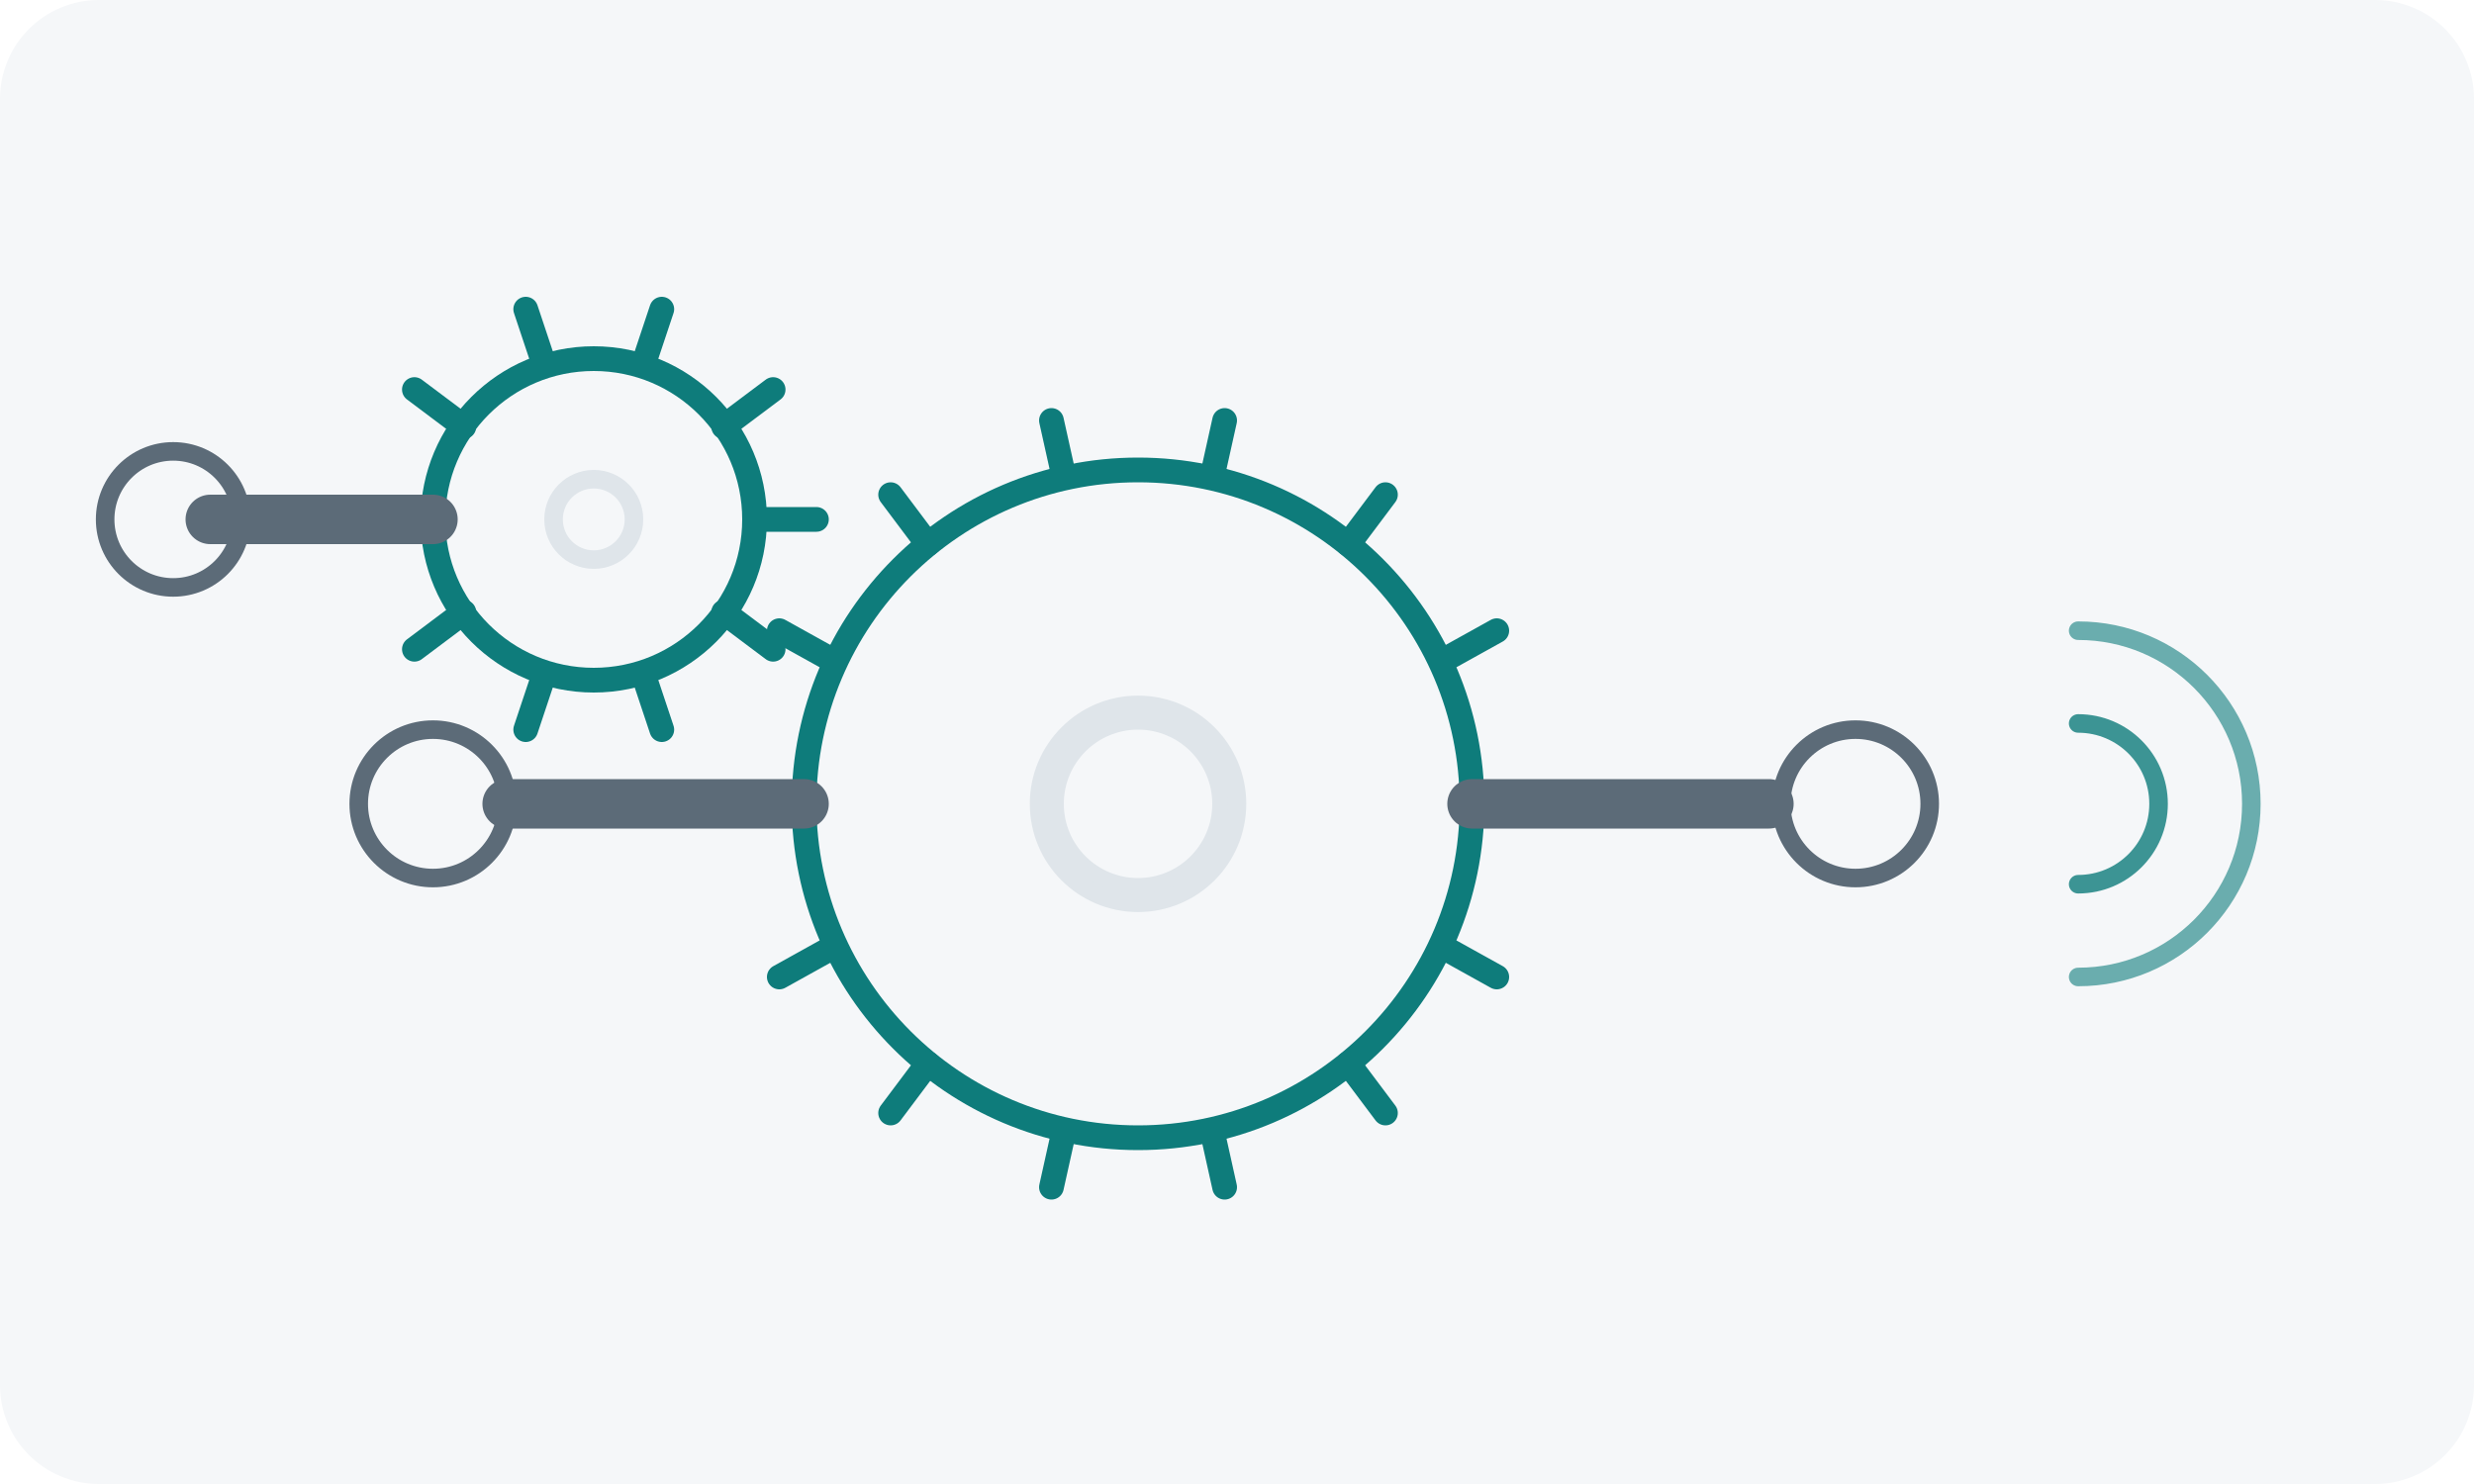
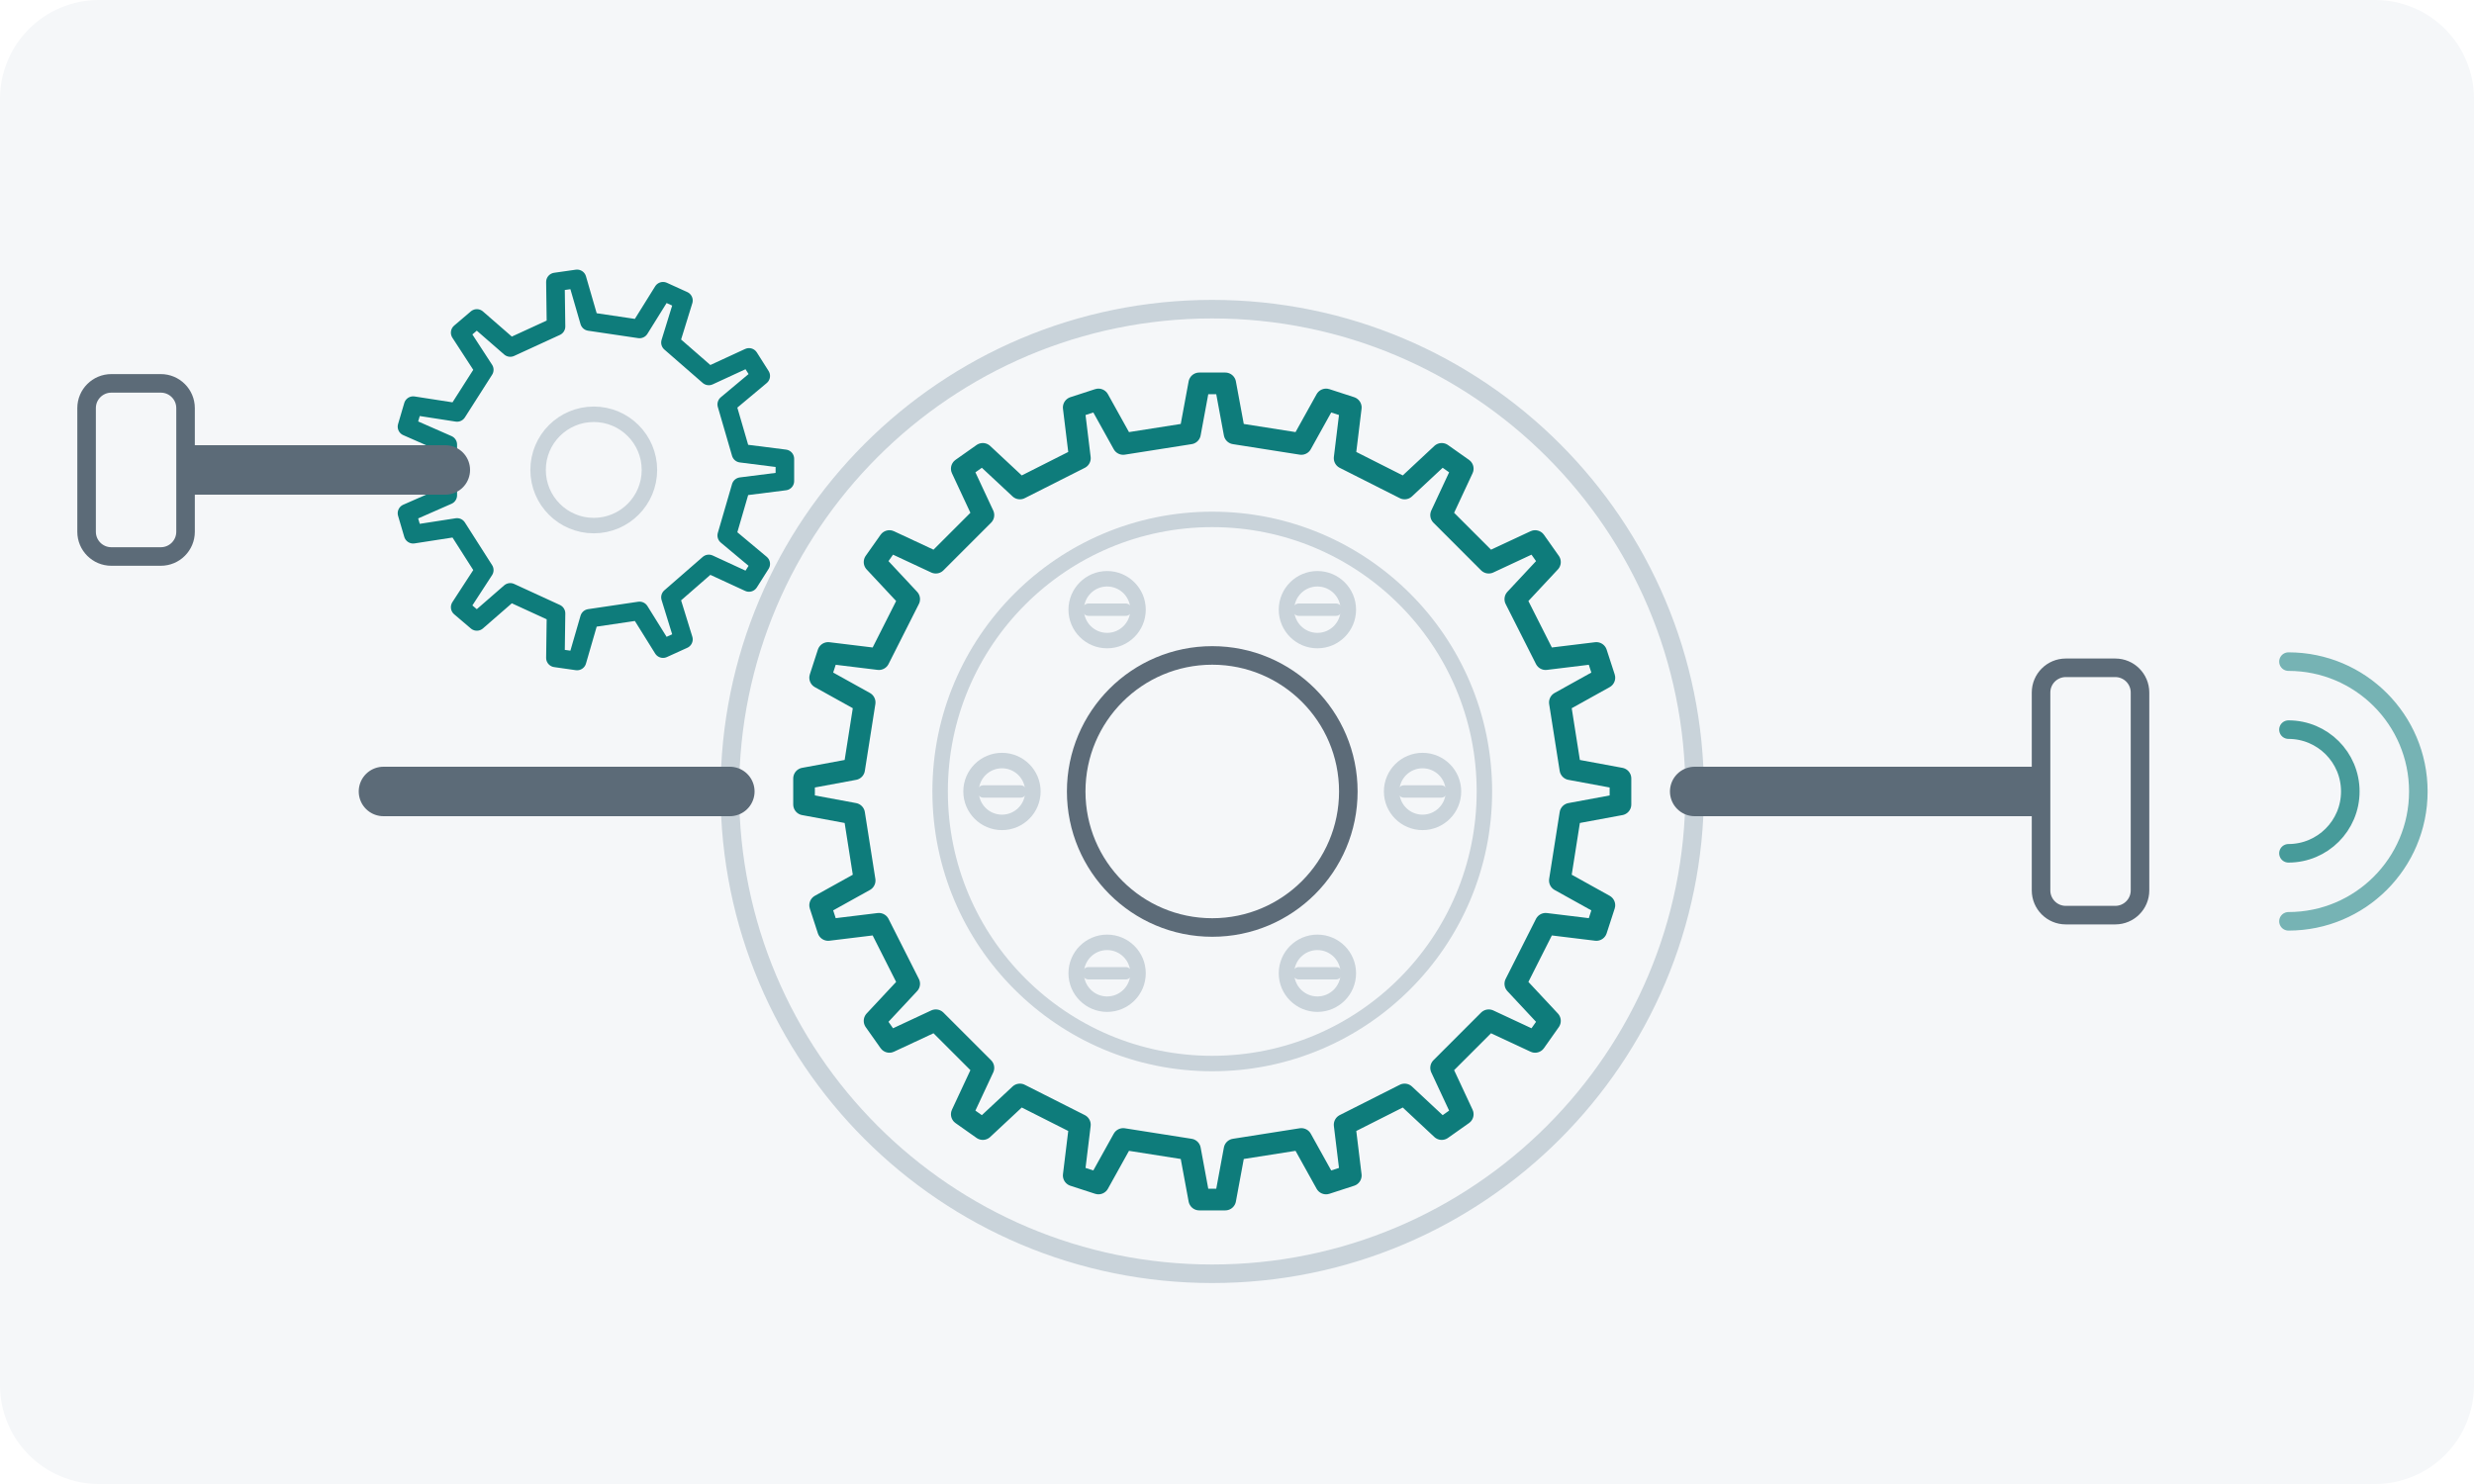
<svg xmlns="http://www.w3.org/2000/svg" viewBox="0 0 400 240" role="img" aria-label="Схема редуктора и главной пары">
  <rect width="400" height="240" rx="16" fill="#F5F7F9" />
  <g fill="none" stroke-linecap="round" stroke-linejoin="round">
-     <circle cx="184" cy="130" r="54" stroke="#0E7C7B" stroke-width="4" />
-     <path d="M 238 130 L 248 130" stroke="#0E7C7B" stroke-width="4" />
-     <path d="M 233 153 L 242 158" stroke="#0E7C7B" stroke-width="4" />
-     <path d="M 218 172 L 224 180" stroke="#0E7C7B" stroke-width="4" />
-     <path d="M 196 183 L 198 192" stroke="#0E7C7B" stroke-width="4" />
-     <path d="M 172 183 L 170 192" stroke="#0E7C7B" stroke-width="4" />
-     <path d="M 150 172 L 144 180" stroke="#0E7C7B" stroke-width="4" />
-     <path d="M 135 153 L 126 158" stroke="#0E7C7B" stroke-width="4" />
-     <path d="M 130 130 L 120 130" stroke="#0E7C7B" stroke-width="4" />
-     <path d="M 135 107 L 126 102" stroke="#0E7C7B" stroke-width="4" />
-     <path d="M 150 88 L 144 80" stroke="#0E7C7B" stroke-width="4" />
-     <path d="M 172 77 L 170 68" stroke="#0E7C7B" stroke-width="4" />
-     <path d="M 196 77 L 198 68" stroke="#0E7C7B" stroke-width="4" />
-     <path d="M 218 88 L 224 80" stroke="#0E7C7B" stroke-width="4" />
-     <path d="M 233 107 L 242 102" stroke="#0E7C7B" stroke-width="4" />
-     <circle cx="184" cy="130" r="13.5" stroke="#DFE5EA" stroke-width="3" />
-     <circle cx="184" cy="130" r="16" stroke="#DFE5EA" stroke-width="3" />
-     <circle cx="96" cy="84" r="26" stroke="#0E7C7B" stroke-width="4" />
-     <path d="M 122 84 L 132 84" stroke="#0E7C7B" stroke-width="4" />
-     <path d="M 117 99 L 125 105" stroke="#0E7C7B" stroke-width="4" />
-     <path d="M 104 109 L 107 118" stroke="#0E7C7B" stroke-width="4" />
-     <path d="M 88 109 L 85 118" stroke="#0E7C7B" stroke-width="4" />
-     <path d="M 75 99 L 67 105" stroke="#0E7C7B" stroke-width="4" />
-     <path d="M 70 84 L 60 84" stroke="#0E7C7B" stroke-width="4" />
-     <path d="M 75 69 L 67 63" stroke="#0E7C7B" stroke-width="4" />
-     <path d="M 88 59 L 85 50" stroke="#0E7C7B" stroke-width="4" />
-     <path d="M 104 59 L 107 50" stroke="#0E7C7B" stroke-width="4" />
-     <path d="M 117 69 L 125 63" stroke="#0E7C7B" stroke-width="4" />
-     <circle cx="96" cy="84" r="6.5" stroke="#DFE5EA" stroke-width="3" />
-     <path d="M 70 84 h -36" stroke="#5C6B78" stroke-width="8" />
-     <circle cx="28" cy="84" r="11" stroke="#5C6B78" stroke-width="3" />
-     <path d="M 238 130 h 48 M 130 130 h -48" stroke="#5C6B78" stroke-width="8" />
-     <circle cx="300" cy="130" r="12" stroke="#5C6B78" stroke-width="3" />
-     <circle cx="70" cy="130" r="12" stroke="#5C6B78" stroke-width="3" />
-     <path d="M 336 117 A 13 13 0 0 1 336 143" stroke="#0E7C7B" stroke-width="3" opacity="0.80" />
-     <path d="M 336 102 A 28 28 0 0 1 336 158" stroke="#0E7C7B" stroke-width="3" opacity="0.60" />
+     <circle cx="196.0" cy="128.0" r="78.0" stroke="#C9D3DA" stroke-width="3" fill="none" />
+     <path d="M 253.9 124.4 L 262.0 125.9 L 262.0 130.1 L 253.9 131.6 L 252.2 142.4 L 259.4 146.4 L 258.1 150.4 L 249.9 149.4 L 245.0 159.1 L 250.6 165.1 L 248.2 168.5 L 240.7 165.0 L 233.0 172.7 L 236.5 180.2 L 233.1 182.6 L 227.1 177.0 L 217.4 181.9 L 218.4 190.1 L 214.4 191.4 L 210.4 184.2 L 199.6 185.9 L 198.1 194.0 L 193.9 194.0 L 192.4 185.9 L 181.6 184.2 L 177.6 191.4 L 173.6 190.1 L 174.6 181.9 L 164.9 177.0 L 158.9 182.6 L 155.5 180.2 L 159.0 172.7 L 151.3 165.0 L 143.8 168.5 L 141.4 165.1 L 147.0 159.1 L 142.1 149.4 L 133.9 150.4 L 132.6 146.4 L 139.8 142.4 L 138.1 131.6 L 130.0 130.1 L 130.0 125.9 L 138.1 124.4 L 139.8 113.6 L 132.6 109.6 L 133.9 105.6 L 142.1 106.6 L 147.0 96.9 L 141.4 90.9 L 143.8 87.5 L 151.3 91.0 L 159.0 83.3 L 155.5 75.8 L 158.9 73.4 L 164.9 79.0 L 174.6 74.1 L 173.6 65.9 L 177.6 64.6 L 181.6 71.8 L 192.4 70.1 L 193.9 62.0 L 198.1 62.0 L 199.6 70.1 L 210.4 71.8 L 214.4 64.6 L 218.4 65.9 L 217.4 74.1 L 227.1 79.0 L 233.1 73.4 L 236.5 75.8 L 233.0 83.3 L 240.7 91.0 L 248.2 87.5 L 250.6 90.9 L 245.0 96.9 L 249.9 106.6 L 258.1 105.6 L 259.4 109.6 L 252.2 113.6 Z" stroke="#0E7C7B" stroke-width="3.5" fill="#F5F7F9" />
+     <circle cx="196.0" cy="128.0" r="44.0" stroke="#C9D3DA" stroke-width="2.5" fill="none" />
+     <circle cx="196.0" cy="128.0" r="22.0" stroke="#5C6B78" stroke-width="3" fill="none" />
+     <circle cx="230.0" cy="128.0" r="5.0" stroke="#C9D3DA" stroke-width="2.5" fill="none" />
+     <path d="M 227.0 128.0 L 233.0 128.0" stroke="#C9D3DA" stroke-width="2" />
+     <circle cx="213.0" cy="157.4" r="5.0" stroke="#C9D3DA" stroke-width="2.5" fill="none" />
+     <path d="M 210.0 157.4 L 216.0 157.4" stroke="#C9D3DA" stroke-width="2" />
+     <circle cx="179.0" cy="157.4" r="5.0" stroke="#C9D3DA" stroke-width="2.5" fill="none" />
+     <path d="M 176.0 157.4 L 182.0 157.4" stroke="#C9D3DA" stroke-width="2" />
+     <circle cx="162.0" cy="128.0" r="5.0" stroke="#C9D3DA" stroke-width="2.5" fill="none" />
+     <path d="M 159.0 128.0 L 165.0 128.0" stroke="#C9D3DA" stroke-width="2" />
+     <circle cx="179.0" cy="98.6" r="5.0" stroke="#C9D3DA" stroke-width="2.5" fill="none" />
+     <path d="M 176.0 98.6 L 182.0 98.6" stroke="#C9D3DA" stroke-width="2" />
+     <circle cx="213.0" cy="98.6" r="5.0" stroke="#C9D3DA" stroke-width="2.5" fill="none" />
+     <path d="M 210.0 98.6 L 216.0 98.6" stroke="#C9D3DA" stroke-width="2" />
+     <path d="M 119.8 73.3 L 126.9 74.2 L 126.9 77.8 L 119.8 78.7 L 117.5 86.6 L 123.0 91.2 L 121.1 94.2 L 114.6 91.2 L 108.4 96.6 L 110.5 103.4 L 107.2 104.9 L 103.4 98.8 L 95.3 100.0 L 93.3 106.9 L 89.8 106.4 L 89.9 99.2 L 82.5 95.8 L 77.1 100.5 L 74.4 98.2 L 78.3 92.2 L 73.9 85.3 L 66.8 86.4 L 65.8 83.0 L 72.4 80.1 L 72.4 71.9 L 65.8 69.0 L 66.8 65.6 L 73.9 66.7 L 78.3 59.8 L 74.4 53.8 L 77.1 51.5 L 82.5 56.2 L 89.9 52.8 L 89.8 45.6 L 93.3 45.1 L 95.3 52.0 L 103.4 53.2 L 107.2 47.1 L 110.5 48.6 L 108.4 55.4 L 114.6 60.8 L 121.1 57.8 L 123.0 60.8 L 117.5 65.4 Z" stroke="#0E7C7B" stroke-width="3" fill="#F5F7F9" />
+     <circle cx="96.0" cy="76.0" r="9.0" stroke="#C9D3DA" stroke-width="2.5" fill="none" />
+     <path d="M 72.0 76.0 L 26.0 76.0" stroke="#5C6B78" stroke-width="8" />
+     <rect x="14.0" y="62.0" width="16.0" height="28.0" rx="4" stroke="#5C6B78" stroke-width="3" fill="#F5F7F9" />
+     <path d="M 274.0 128.0 L 330.0 128.0" stroke="#5C6B78" stroke-width="8" />
+     <rect x="330.0" y="108.0" width="16.0" height="40.0" rx="4" stroke="#5C6B78" stroke-width="3" fill="#F5F7F9" />
+     <path d="M 118.0 128.0 L 62.0 128.0" stroke="#5C6B78" stroke-width="8" />
+     <path d="M 370 118 A 10 10 0 0 1 370 138" stroke="#0E7C7B" stroke-width="3" opacity="0.75" />
+     <path d="M 370 107 A 21 21 0 0 1 370 149" stroke="#0E7C7B" stroke-width="3" opacity="0.55" />
  </g>
</svg>
